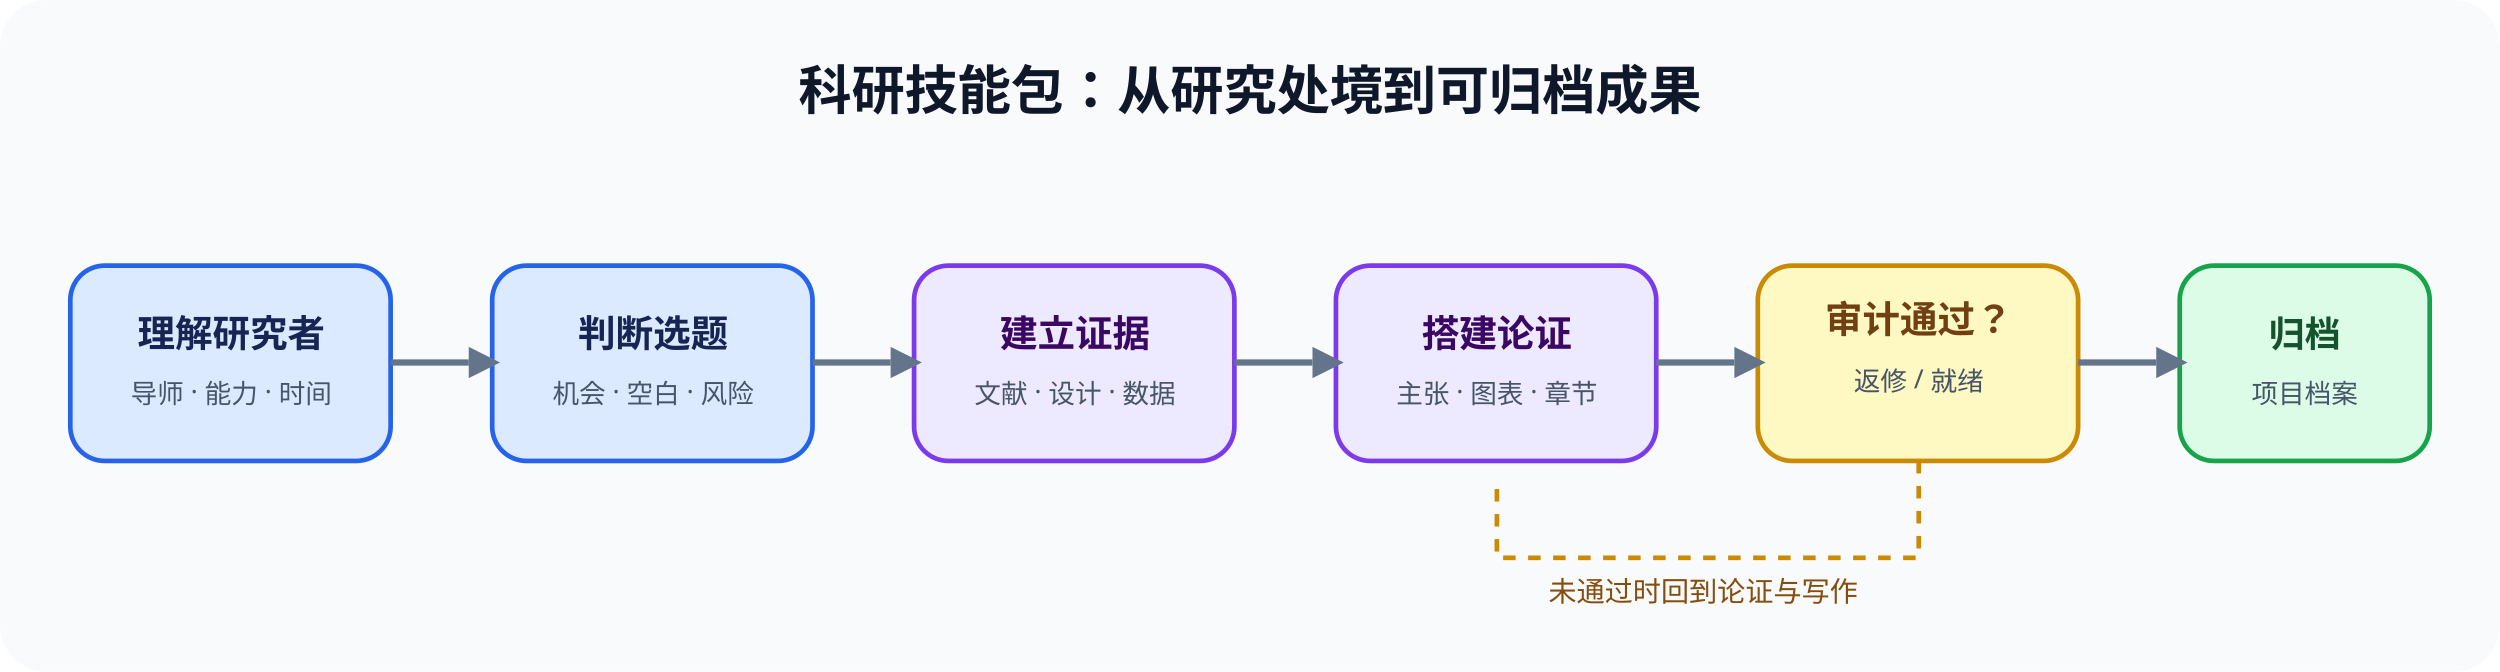
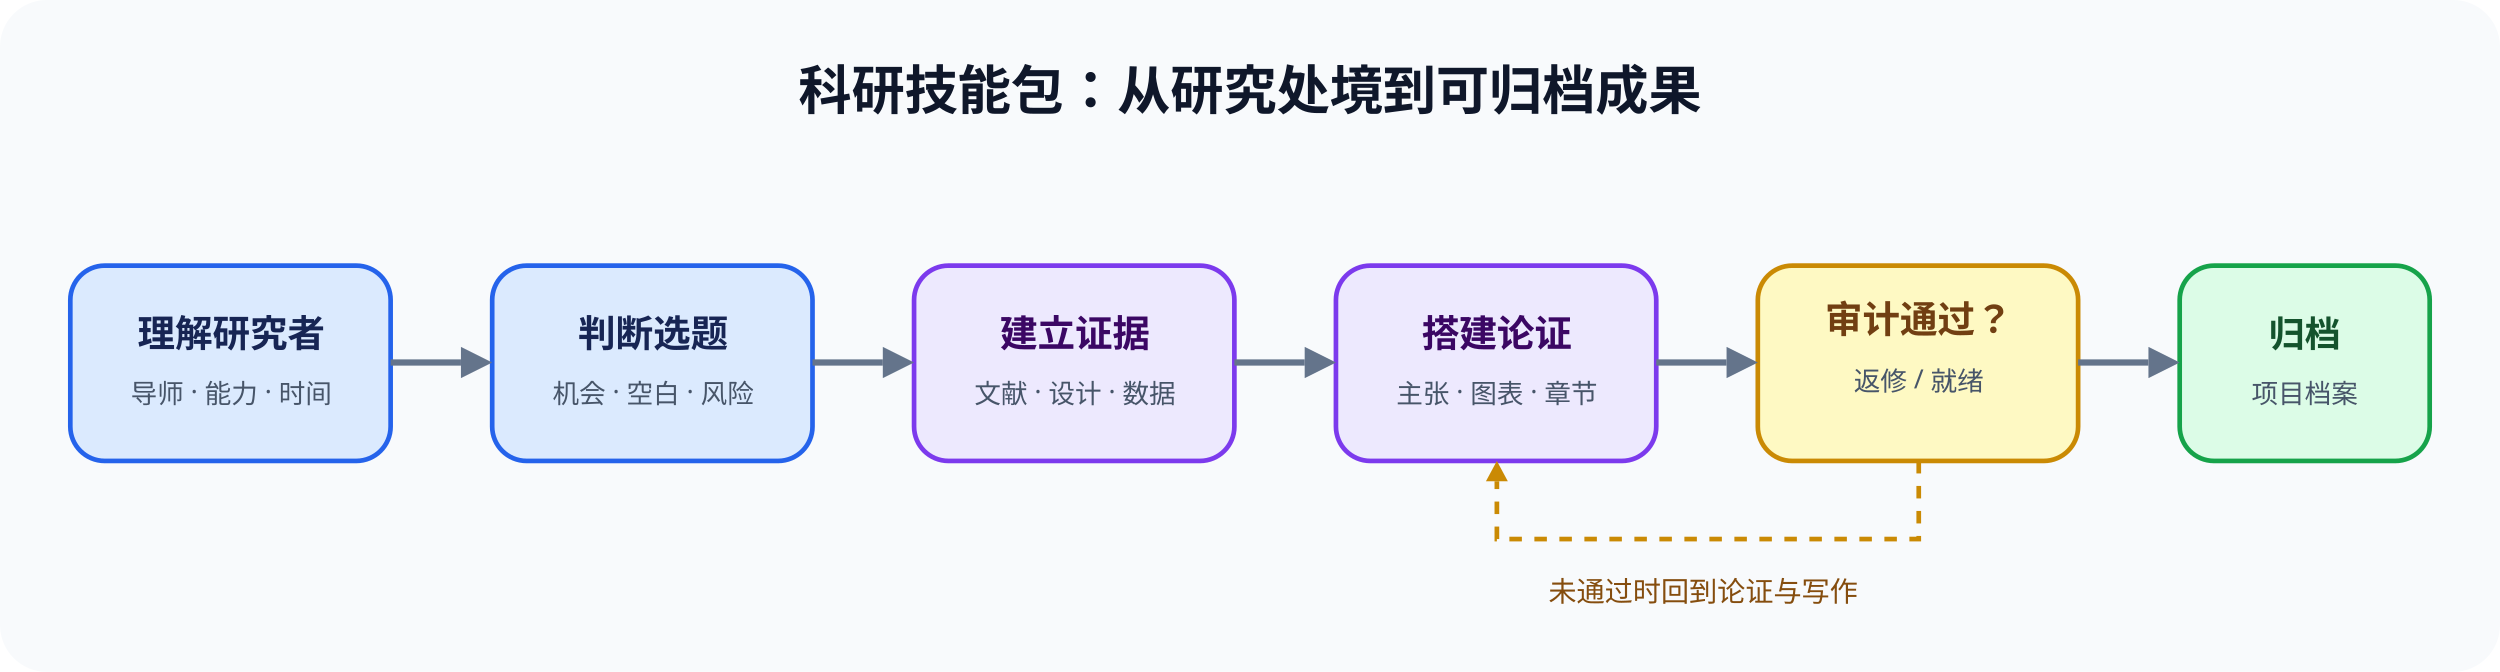
<svg xmlns="http://www.w3.org/2000/svg" width="1600" height="430" viewBox="0 0 1600 430" role="img" aria-labelledby="title desc">
  <rect width="1600" height="430" fill="#f8fafc" rx="30" />
  <text x="800" y="70" text-anchor="middle" font-family="PingFang SC, Microsoft YaHei, sans-serif" font-size="34" font-weight="700" fill="#0f172a">科研技能包：从研究处境到可归档成果</text>
  <g font-family="PingFang SC, Microsoft YaHei, sans-serif" text-anchor="middle">
    <g fill="#dbeafe" stroke="#2563eb" stroke-width="3">
      <rect x="45" y="170" width="205" height="125" rx="22" />
      <rect x="315" y="170" width="205" height="125" rx="22" />
    </g>
    <g fill="#ede9fe" stroke="#7c3aed" stroke-width="3">
      <rect x="585" y="170" width="205" height="125" rx="22" />
      <rect x="855" y="170" width="205" height="125" rx="22" />
    </g>
    <rect x="1125" y="170" width="205" height="125" rx="22" fill="#fef9c3" stroke="#ca8a04" stroke-width="3" />
    <rect x="1395" y="170" width="160" height="125" rx="22" fill="#dcfce7" stroke="#16a34a" stroke-width="3" />
    <g font-size="24" font-weight="700" fill="#172554">
      <text x="148" y="222">理解研究者</text>
      <text x="418" y="222">判断选题</text>
    </g>
    <g font-size="24" font-weight="700" fill="#3b0764">
      <text x="688" y="222">建立证据</text>
      <text x="958" y="222">搭建论证</text>
    </g>
    <text x="1228" y="213" font-size="24" font-weight="700" fill="#713f12">审计通过？</text>
    <text x="1475" y="222" font-size="23" font-weight="700" fill="#14532d">归档</text>
    <g font-size="17" fill="#475569">
      <text x="148" y="258">导师 · 能力 · 时间</text>
      <text x="418" y="258">机会 · 空白 · 风险</text>
      <text x="688" y="258">文献 · 设计 · 数据</text>
      <text x="958" y="258">主张 · 图表 · 章节</text>
      <text x="1228" y="250">返修 / 就绪</text>
      <text x="1475" y="258">项目档案</text>
    </g>
  </g>
  <g stroke="#64748b" stroke-width="4" fill="none">
-     <path d="M250 232H300" />
-     <path d="M520 232H570" />
-     <path d="M790 232H840" />
-     <path d="M1060 232H1110" />
-     <path d="M1330 232H1380" />
+     <path d="M250 232H295" />
+     <path d="M520 232H565" />
+     <path d="M790 232H835" />
+     <path d="M1060 232H1105" />
+     <path d="M1330 232H1375" />
  </g>
  <g fill="#64748b">
-     <path d="M300 222l20 10-20 10z" />
-     <path d="M570 222l20 10-20 10z" />
-     <path d="M840 222l20 10-20 10z" />
-     <path d="M1110 222l20 10-20 10z" />
-     <path d="M1380 222l20 10-20 10z" />
+     <path d="M295 222l20 10-20 10z" />
+     <path d="M565 222l20 10-20 10z" />
+     <path d="M835 222l20 10-20 10z" />
+     <path d="M1105 222l20 10-20 10z" />
+     <path d="M1375 222l20 10-20 10z" />
  </g>
-   <path d="M1228 295v62H958v-47" fill="none" stroke="#ca8a04" stroke-width="3" stroke-dasharray="8 8" />
+   <path d="M1228 295V345H958V308" fill="none" stroke="#ca8a04" stroke-width="3" stroke-dasharray="8 8" />
+   <path d="M951 308l7-13 7 13z" fill="#ca8a04" />
  <text x="1090" y="385" text-anchor="middle" font-family="PingFang SC, Microsoft YaHei, sans-serif" font-size="18" fill="#854d0e">未通过时回到论证与写作</text>
</svg>
